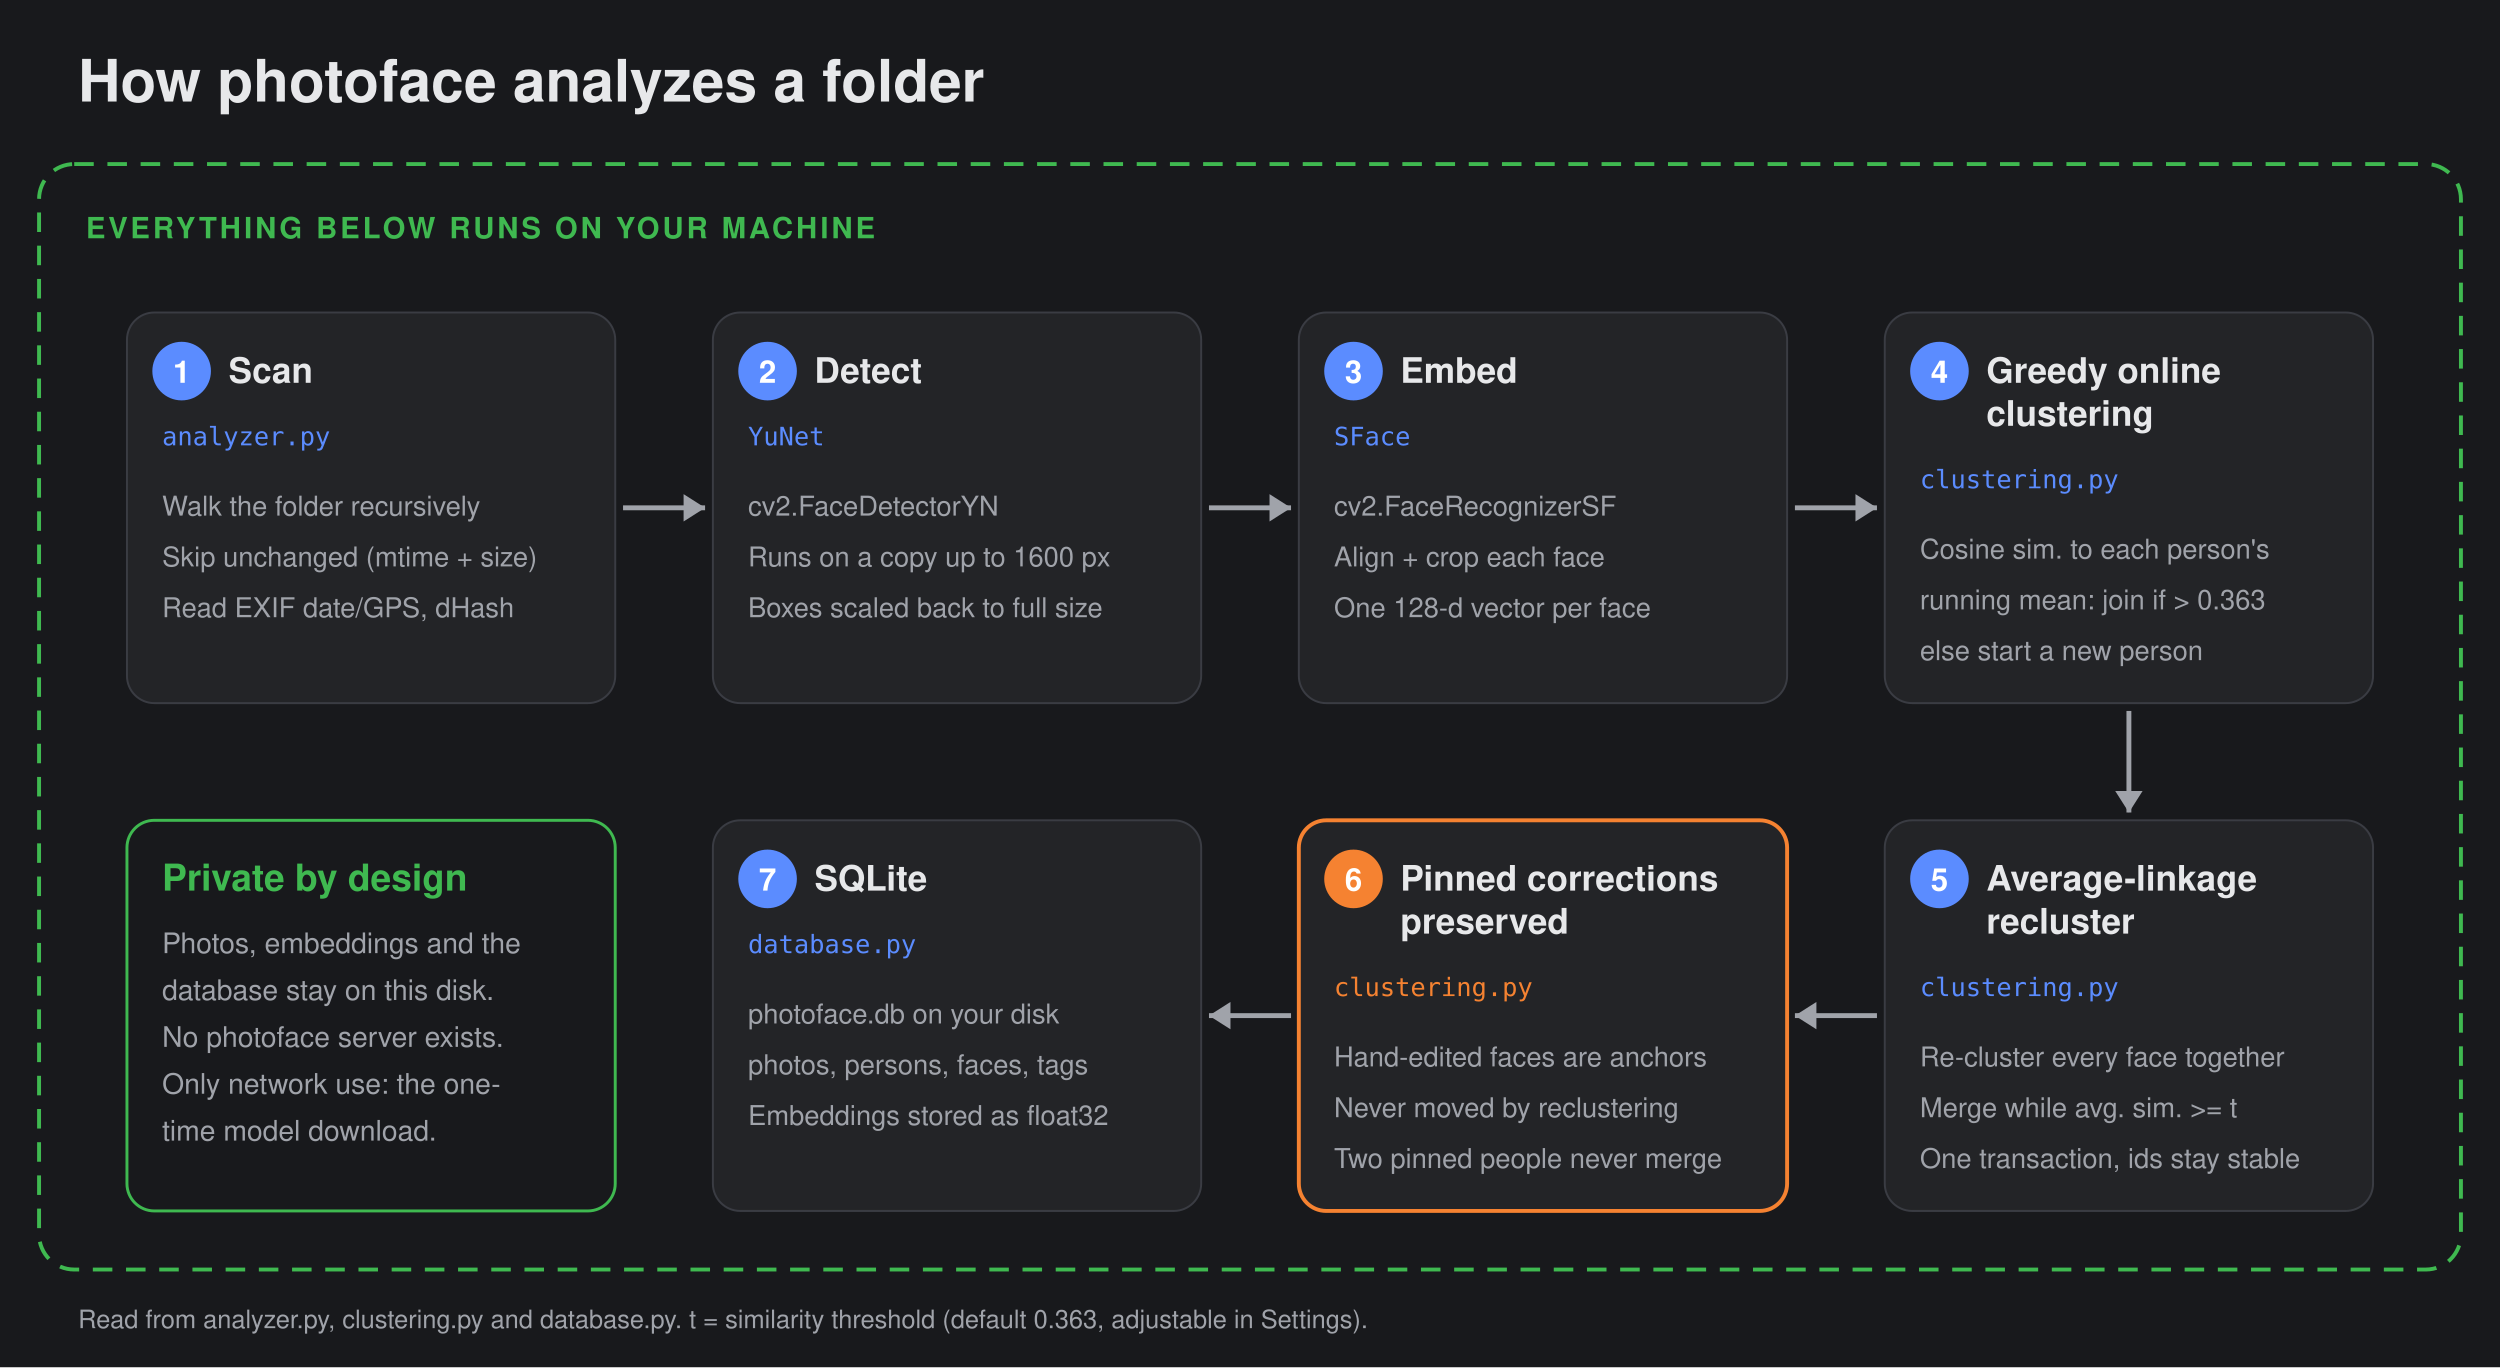
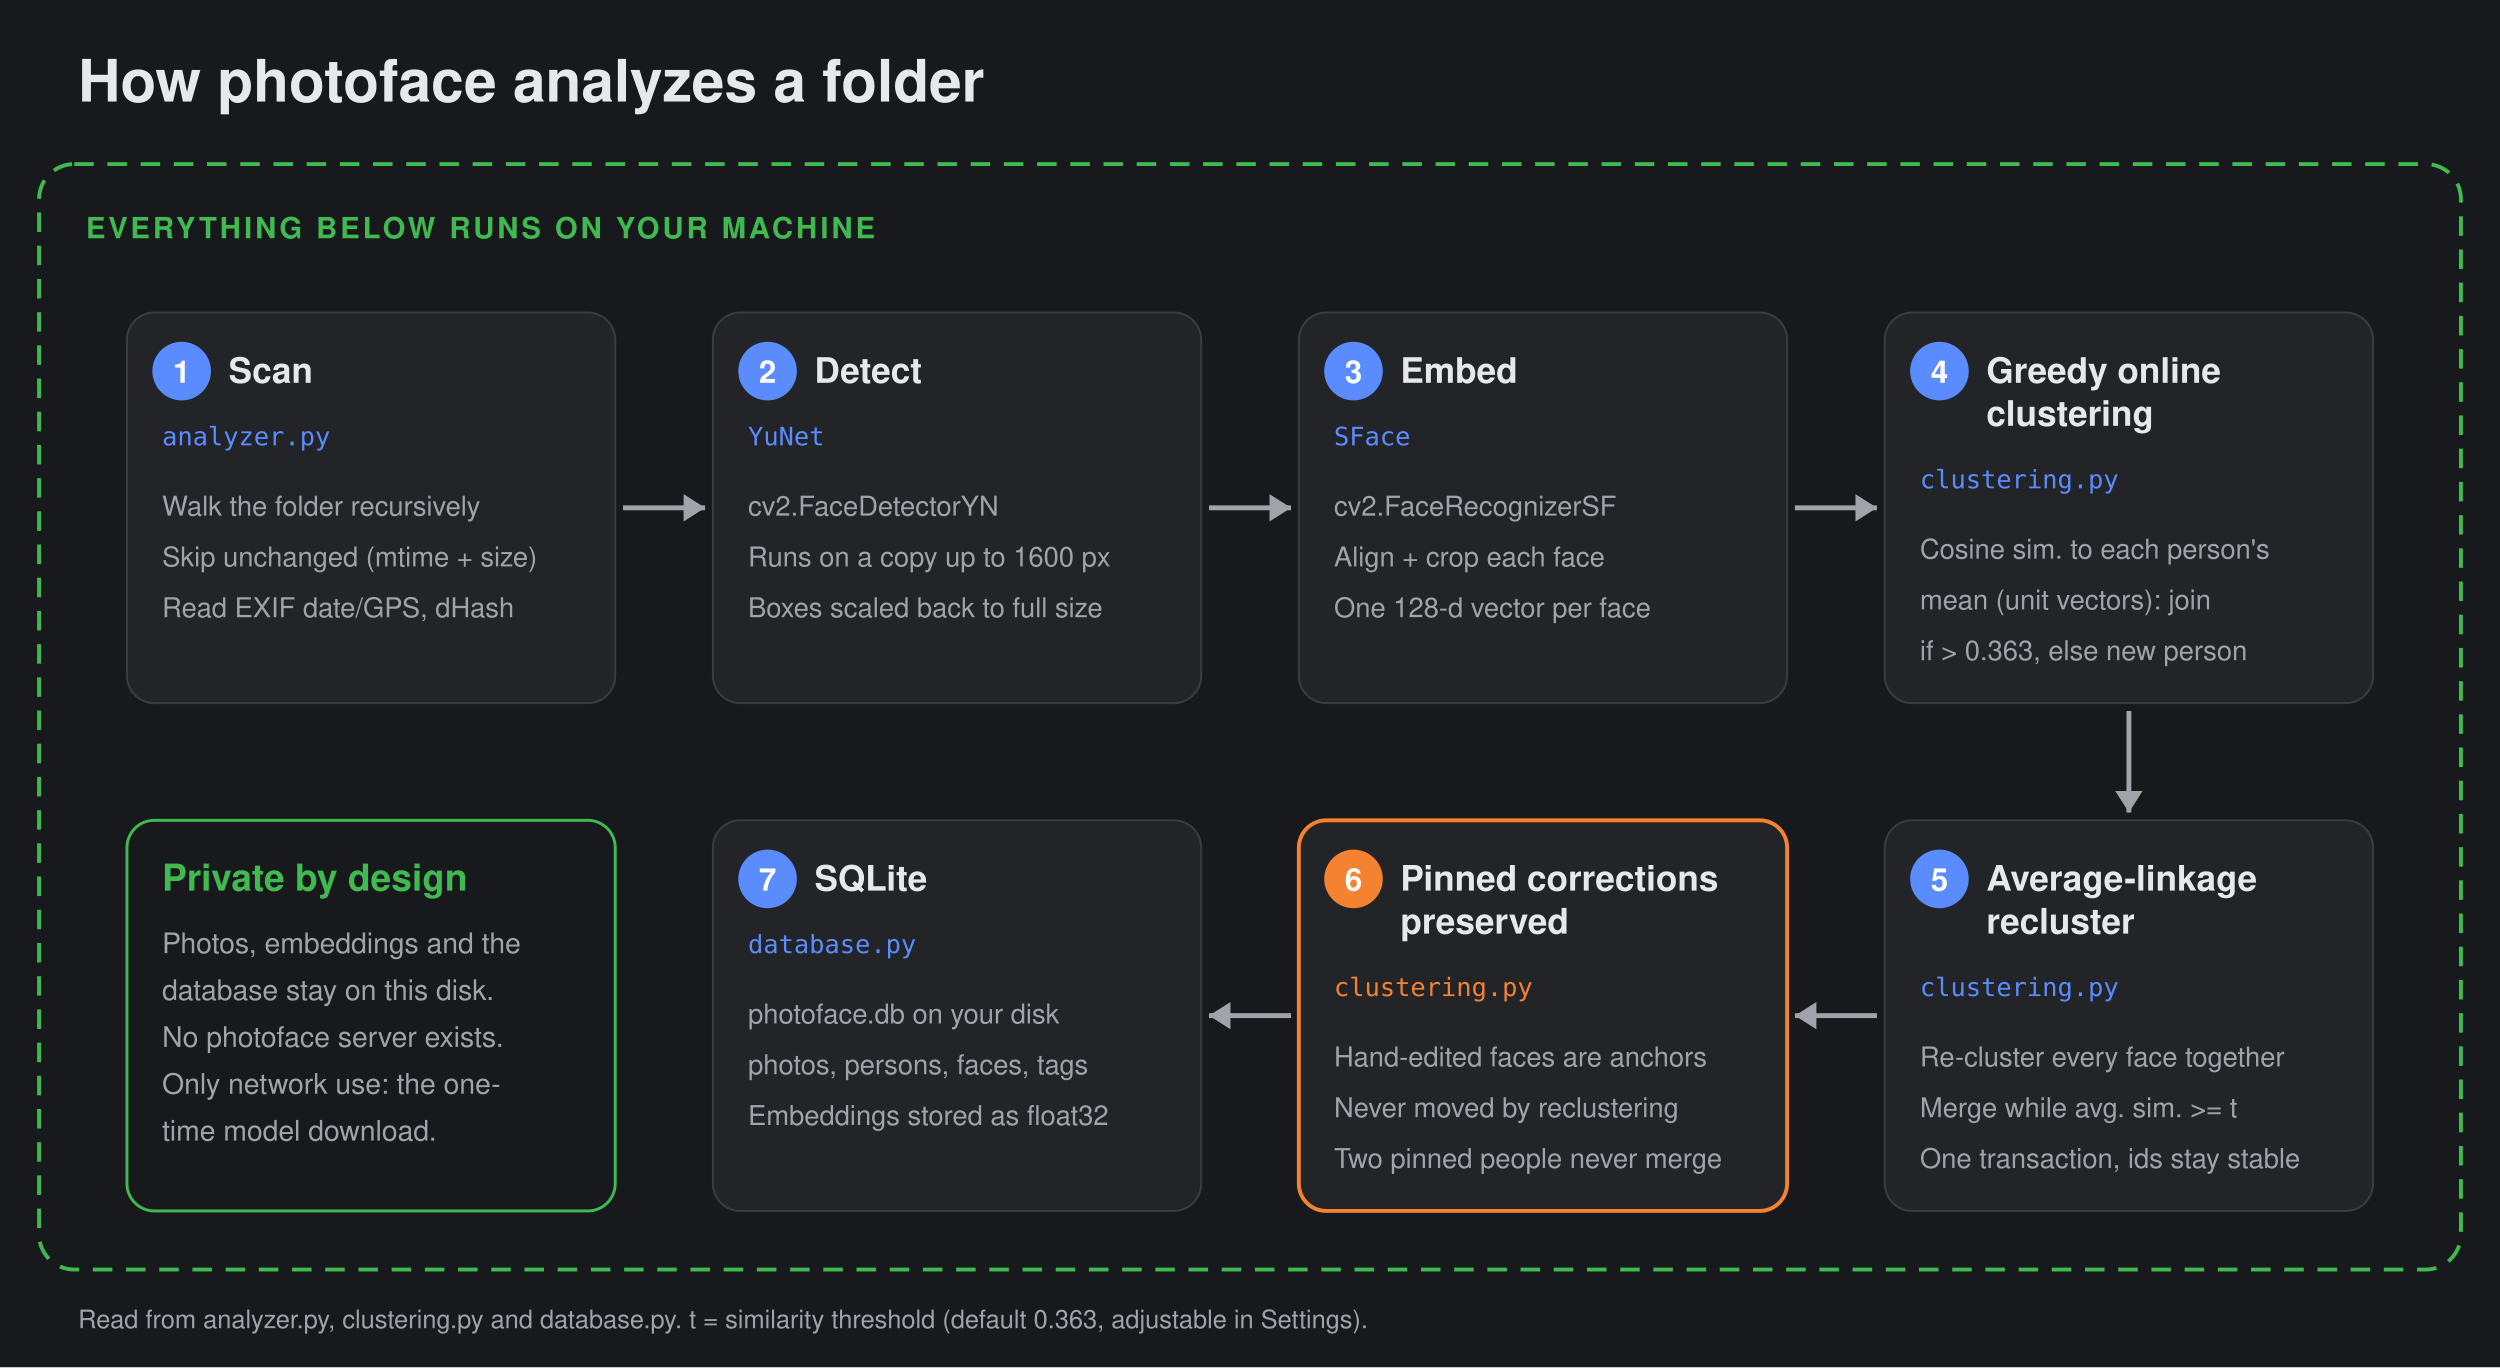
<svg xmlns="http://www.w3.org/2000/svg" width="1280" height="700" viewBox="0 0 1280 700" role="img" aria-labelledby="t d">
  <rect width="1280" height="700" fill="#18191c" />
  <text x="40" y="52" font-family="-apple-system, 'Segoe UI', Helvetica, Arial, sans-serif" font-size="30" font-weight="700" fill="#e7e8ea">How photoface analyzes a folder</text>
  <rect x="20" y="84" width="1240" height="566" rx="18" fill="none" stroke="#3fb950" stroke-width="2" stroke-dasharray="10 7" />
  <text x="44" y="122" font-family="-apple-system, 'Segoe UI', Helvetica, Arial, sans-serif" font-size="15" font-weight="700" letter-spacing="1.5" fill="#3fb950">EVERYTHING BELOW RUNS ON YOUR MACHINE</text>
  <rect x="65" y="160" width="250" height="200" rx="14" fill="#232427" stroke="#3a3c43" stroke-width="1" />
  <circle cx="93" cy="190" r="15" fill="#5b8cff" />
  <text x="93" y="196" text-anchor="middle" font-family="-apple-system, 'Segoe UI', Helvetica, Arial, sans-serif" font-size="16" font-weight="700" fill="#ffffff">1</text>
  <text x="117" y="196" font-family="-apple-system, 'Segoe UI', Helvetica, Arial, sans-serif" font-size="18" font-weight="700" fill="#e7e8ea">Scan</text>
  <text x="83" y="228" font-family="ui-monospace, 'SF Mono', Menlo, Consolas, monospace" font-size="13" fill="#5b8cff">analyzer.py</text>
  <text x="83" y="264" font-family="-apple-system, 'Segoe UI', Helvetica, Arial, sans-serif" font-size="14" fill="#a0a3aa">Walk the folder recursively</text>
  <text x="83" y="290" font-family="-apple-system, 'Segoe UI', Helvetica, Arial, sans-serif" font-size="14" fill="#a0a3aa">Skip unchanged (mtime + size)</text>
  <text x="83" y="316" font-family="-apple-system, 'Segoe UI', Helvetica, Arial, sans-serif" font-size="14" fill="#a0a3aa">Read EXIF date/GPS, dHash</text>
  <rect x="365" y="160" width="250" height="200" rx="14" fill="#232427" stroke="#3a3c43" stroke-width="1" />
  <circle cx="393" cy="190" r="15" fill="#5b8cff" />
  <text x="393" y="196" text-anchor="middle" font-family="-apple-system, 'Segoe UI', Helvetica, Arial, sans-serif" font-size="16" font-weight="700" fill="#ffffff">2</text>
  <text x="417" y="196" font-family="-apple-system, 'Segoe UI', Helvetica, Arial, sans-serif" font-size="18" font-weight="700" fill="#e7e8ea">Detect</text>
  <text x="383" y="228" font-family="ui-monospace, 'SF Mono', Menlo, Consolas, monospace" font-size="13" fill="#5b8cff">YuNet</text>
  <text x="383" y="264" font-family="-apple-system, 'Segoe UI', Helvetica, Arial, sans-serif" font-size="14" fill="#a0a3aa">cv2.FaceDetectorYN</text>
  <text x="383" y="290" font-family="-apple-system, 'Segoe UI', Helvetica, Arial, sans-serif" font-size="14" fill="#a0a3aa">Runs on a copy up to 1600 px</text>
  <text x="383" y="316" font-family="-apple-system, 'Segoe UI', Helvetica, Arial, sans-serif" font-size="14" fill="#a0a3aa">Boxes scaled back to full size</text>
  <rect x="665" y="160" width="250" height="200" rx="14" fill="#232427" stroke="#3a3c43" stroke-width="1" />
  <circle cx="693" cy="190" r="15" fill="#5b8cff" />
  <text x="693" y="196" text-anchor="middle" font-family="-apple-system, 'Segoe UI', Helvetica, Arial, sans-serif" font-size="16" font-weight="700" fill="#ffffff">3</text>
  <text x="717" y="196" font-family="-apple-system, 'Segoe UI', Helvetica, Arial, sans-serif" font-size="18" font-weight="700" fill="#e7e8ea">Embed</text>
  <text x="683" y="228" font-family="ui-monospace, 'SF Mono', Menlo, Consolas, monospace" font-size="13" fill="#5b8cff">SFace</text>
  <text x="683" y="264" font-family="-apple-system, 'Segoe UI', Helvetica, Arial, sans-serif" font-size="14" fill="#a0a3aa">cv2.FaceRecognizerSF</text>
  <text x="683" y="290" font-family="-apple-system, 'Segoe UI', Helvetica, Arial, sans-serif" font-size="14" fill="#a0a3aa">Align + crop each face</text>
  <text x="683" y="316" font-family="-apple-system, 'Segoe UI', Helvetica, Arial, sans-serif" font-size="14" fill="#a0a3aa">One 128-d vector per face</text>
  <rect x="965" y="160" width="250" height="200" rx="14" fill="#232427" stroke="#3a3c43" stroke-width="1" />
  <circle cx="993" cy="190" r="15" fill="#5b8cff" />
  <text x="993" y="196" text-anchor="middle" font-family="-apple-system, 'Segoe UI', Helvetica, Arial, sans-serif" font-size="16" font-weight="700" fill="#ffffff">4</text>
  <text x="1017" y="196" font-family="-apple-system, 'Segoe UI', Helvetica, Arial, sans-serif" font-size="18" font-weight="700" fill="#e7e8ea">Greedy online</text>
  <text x="1017" y="218" font-family="-apple-system, 'Segoe UI', Helvetica, Arial, sans-serif" font-size="18" font-weight="700" fill="#e7e8ea">clustering</text>
  <text x="983" y="250" font-family="ui-monospace, 'SF Mono', Menlo, Consolas, monospace" font-size="13" fill="#5b8cff">clustering.py</text>
  <text x="983" y="286" font-family="-apple-system, 'Segoe UI', Helvetica, Arial, sans-serif" font-size="14" fill="#a0a3aa">Cosine sim. to each person's</text>
-   <text x="983" y="312" font-family="-apple-system, 'Segoe UI', Helvetica, Arial, sans-serif" font-size="14" fill="#a0a3aa">running mean: join if &gt; 0.363</text>
-   <text x="983" y="338" font-family="-apple-system, 'Segoe UI', Helvetica, Arial, sans-serif" font-size="14" fill="#a0a3aa">else start a new person</text>
+   <text x="983" y="312" font-family="-apple-system, 'Segoe UI', Helvetica, Arial, sans-serif" font-size="14" fill="#a0a3aa">mean (unit vectors): join</text>
+   <text x="983" y="338" font-family="-apple-system, 'Segoe UI', Helvetica, Arial, sans-serif" font-size="14" fill="#a0a3aa">if &gt; 0.363, else new person</text>
  <line x1="319" y1="260.0" x2="361" y2="260.0" stroke="#a0a3aa" stroke-width="2.5" />
  <polygon fill="#a0a3aa" points="361,260.0 350,253.0 350,267.0" />
  <line x1="619" y1="260.0" x2="661" y2="260.0" stroke="#a0a3aa" stroke-width="2.5" />
  <polygon fill="#a0a3aa" points="661,260.0 650,253.0 650,267.0" />
  <line x1="919" y1="260.0" x2="961" y2="260.0" stroke="#a0a3aa" stroke-width="2.5" />
  <polygon fill="#a0a3aa" points="961,260.0 950,253.0 950,267.0" />
  <rect x="965" y="420" width="250" height="200" rx="14" fill="#232427" stroke="#3a3c43" stroke-width="1" />
  <circle cx="993" cy="450" r="15" fill="#5b8cff" />
  <text x="993" y="456" text-anchor="middle" font-family="-apple-system, 'Segoe UI', Helvetica, Arial, sans-serif" font-size="16" font-weight="700" fill="#ffffff">5</text>
  <text x="1017" y="456" font-family="-apple-system, 'Segoe UI', Helvetica, Arial, sans-serif" font-size="18" font-weight="700" fill="#e7e8ea">Average-linkage</text>
  <text x="1017" y="478" font-family="-apple-system, 'Segoe UI', Helvetica, Arial, sans-serif" font-size="18" font-weight="700" fill="#e7e8ea">recluster</text>
  <text x="983" y="510" font-family="ui-monospace, 'SF Mono', Menlo, Consolas, monospace" font-size="13" fill="#5b8cff">clustering.py</text>
  <text x="983" y="546" font-family="-apple-system, 'Segoe UI', Helvetica, Arial, sans-serif" font-size="14" fill="#a0a3aa">Re-cluster every face together</text>
  <text x="983" y="572" font-family="-apple-system, 'Segoe UI', Helvetica, Arial, sans-serif" font-size="14" fill="#a0a3aa">Merge while avg. sim. &gt;= t</text>
  <text x="983" y="598" font-family="-apple-system, 'Segoe UI', Helvetica, Arial, sans-serif" font-size="14" fill="#a0a3aa">One transaction, ids stay stable</text>
  <rect x="665" y="420" width="250" height="200" rx="14" fill="#232427" stroke="#f58231" stroke-width="2" />
  <circle cx="693" cy="450" r="15" fill="#f58231" />
  <text x="693" y="456" text-anchor="middle" font-family="-apple-system, 'Segoe UI', Helvetica, Arial, sans-serif" font-size="16" font-weight="700" fill="#ffffff">6</text>
  <text x="717" y="456" font-family="-apple-system, 'Segoe UI', Helvetica, Arial, sans-serif" font-size="18" font-weight="700" fill="#e7e8ea">Pinned corrections</text>
  <text x="717" y="478" font-family="-apple-system, 'Segoe UI', Helvetica, Arial, sans-serif" font-size="18" font-weight="700" fill="#e7e8ea">preserved</text>
  <text x="683" y="510" font-family="ui-monospace, 'SF Mono', Menlo, Consolas, monospace" font-size="13" fill="#f58231">clustering.py</text>
  <text x="683" y="546" font-family="-apple-system, 'Segoe UI', Helvetica, Arial, sans-serif" font-size="14" fill="#a0a3aa">Hand-edited faces are anchors</text>
  <text x="683" y="572" font-family="-apple-system, 'Segoe UI', Helvetica, Arial, sans-serif" font-size="14" fill="#a0a3aa">Never moved by reclustering</text>
  <text x="683" y="598" font-family="-apple-system, 'Segoe UI', Helvetica, Arial, sans-serif" font-size="14" fill="#a0a3aa">Two pinned people never merge</text>
  <rect x="365" y="420" width="250" height="200" rx="14" fill="#232427" stroke="#3a3c43" stroke-width="1" />
  <circle cx="393" cy="450" r="15" fill="#5b8cff" />
  <text x="393" y="456" text-anchor="middle" font-family="-apple-system, 'Segoe UI', Helvetica, Arial, sans-serif" font-size="16" font-weight="700" fill="#ffffff">7</text>
  <text x="417" y="456" font-family="-apple-system, 'Segoe UI', Helvetica, Arial, sans-serif" font-size="18" font-weight="700" fill="#e7e8ea">SQLite</text>
  <text x="383" y="488" font-family="ui-monospace, 'SF Mono', Menlo, Consolas, monospace" font-size="13" fill="#5b8cff">database.py</text>
  <text x="383" y="524" font-family="-apple-system, 'Segoe UI', Helvetica, Arial, sans-serif" font-size="14" fill="#a0a3aa">photoface.db on your disk</text>
  <text x="383" y="550" font-family="-apple-system, 'Segoe UI', Helvetica, Arial, sans-serif" font-size="14" fill="#a0a3aa">photos, persons, faces, tags</text>
  <text x="383" y="576" font-family="-apple-system, 'Segoe UI', Helvetica, Arial, sans-serif" font-size="14" fill="#a0a3aa">Embeddings stored as float32</text>
  <line x1="1090.0" y1="364" x2="1090.0" y2="416" stroke="#a0a3aa" stroke-width="2.5" />
  <polygon fill="#a0a3aa" points="1090.0,416 1083.0,405 1097.0,405" />
  <line x1="961" y1="520.0" x2="919" y2="520.0" stroke="#a0a3aa" stroke-width="2.5" />
  <polygon fill="#a0a3aa" points="919,520.0 930,513.0 930,527.0" />
  <line x1="661" y1="520.0" x2="619" y2="520.0" stroke="#a0a3aa" stroke-width="2.5" />
  <polygon fill="#a0a3aa" points="619,520.0 630,513.0 630,527.0" />
  <rect x="65" y="420" width="250" height="200" rx="14" fill="none" stroke="#3fb950" stroke-width="1.5" />
  <text x="83" y="456" font-family="-apple-system, 'Segoe UI', Helvetica, Arial, sans-serif" font-size="19" font-weight="700" fill="#3fb950">Private by design</text>
  <text x="83" y="488" font-family="-apple-system, 'Segoe UI', Helvetica, Arial, sans-serif" font-size="14.5" fill="#a0a3aa">Photos, embeddings and the</text>
  <text x="83" y="512" font-family="-apple-system, 'Segoe UI', Helvetica, Arial, sans-serif" font-size="14.5" fill="#a0a3aa">database stay on this disk.</text>
  <text x="83" y="536" font-family="-apple-system, 'Segoe UI', Helvetica, Arial, sans-serif" font-size="14.5" fill="#a0a3aa">No photoface server exists.</text>
  <text x="83" y="560" font-family="-apple-system, 'Segoe UI', Helvetica, Arial, sans-serif" font-size="14.5" fill="#a0a3aa">Only network use: the one-</text>
  <text x="83" y="584" font-family="-apple-system, 'Segoe UI', Helvetica, Arial, sans-serif" font-size="14.5" fill="#a0a3aa">time model download.</text>
  <text x="40" y="680" font-family="-apple-system, 'Segoe UI', Helvetica, Arial, sans-serif" font-size="13" fill="#a0a3aa">Read from analyzer.py, clustering.py and database.py. t = similarity threshold (default 0.363, adjustable in Settings).</text>
</svg>
